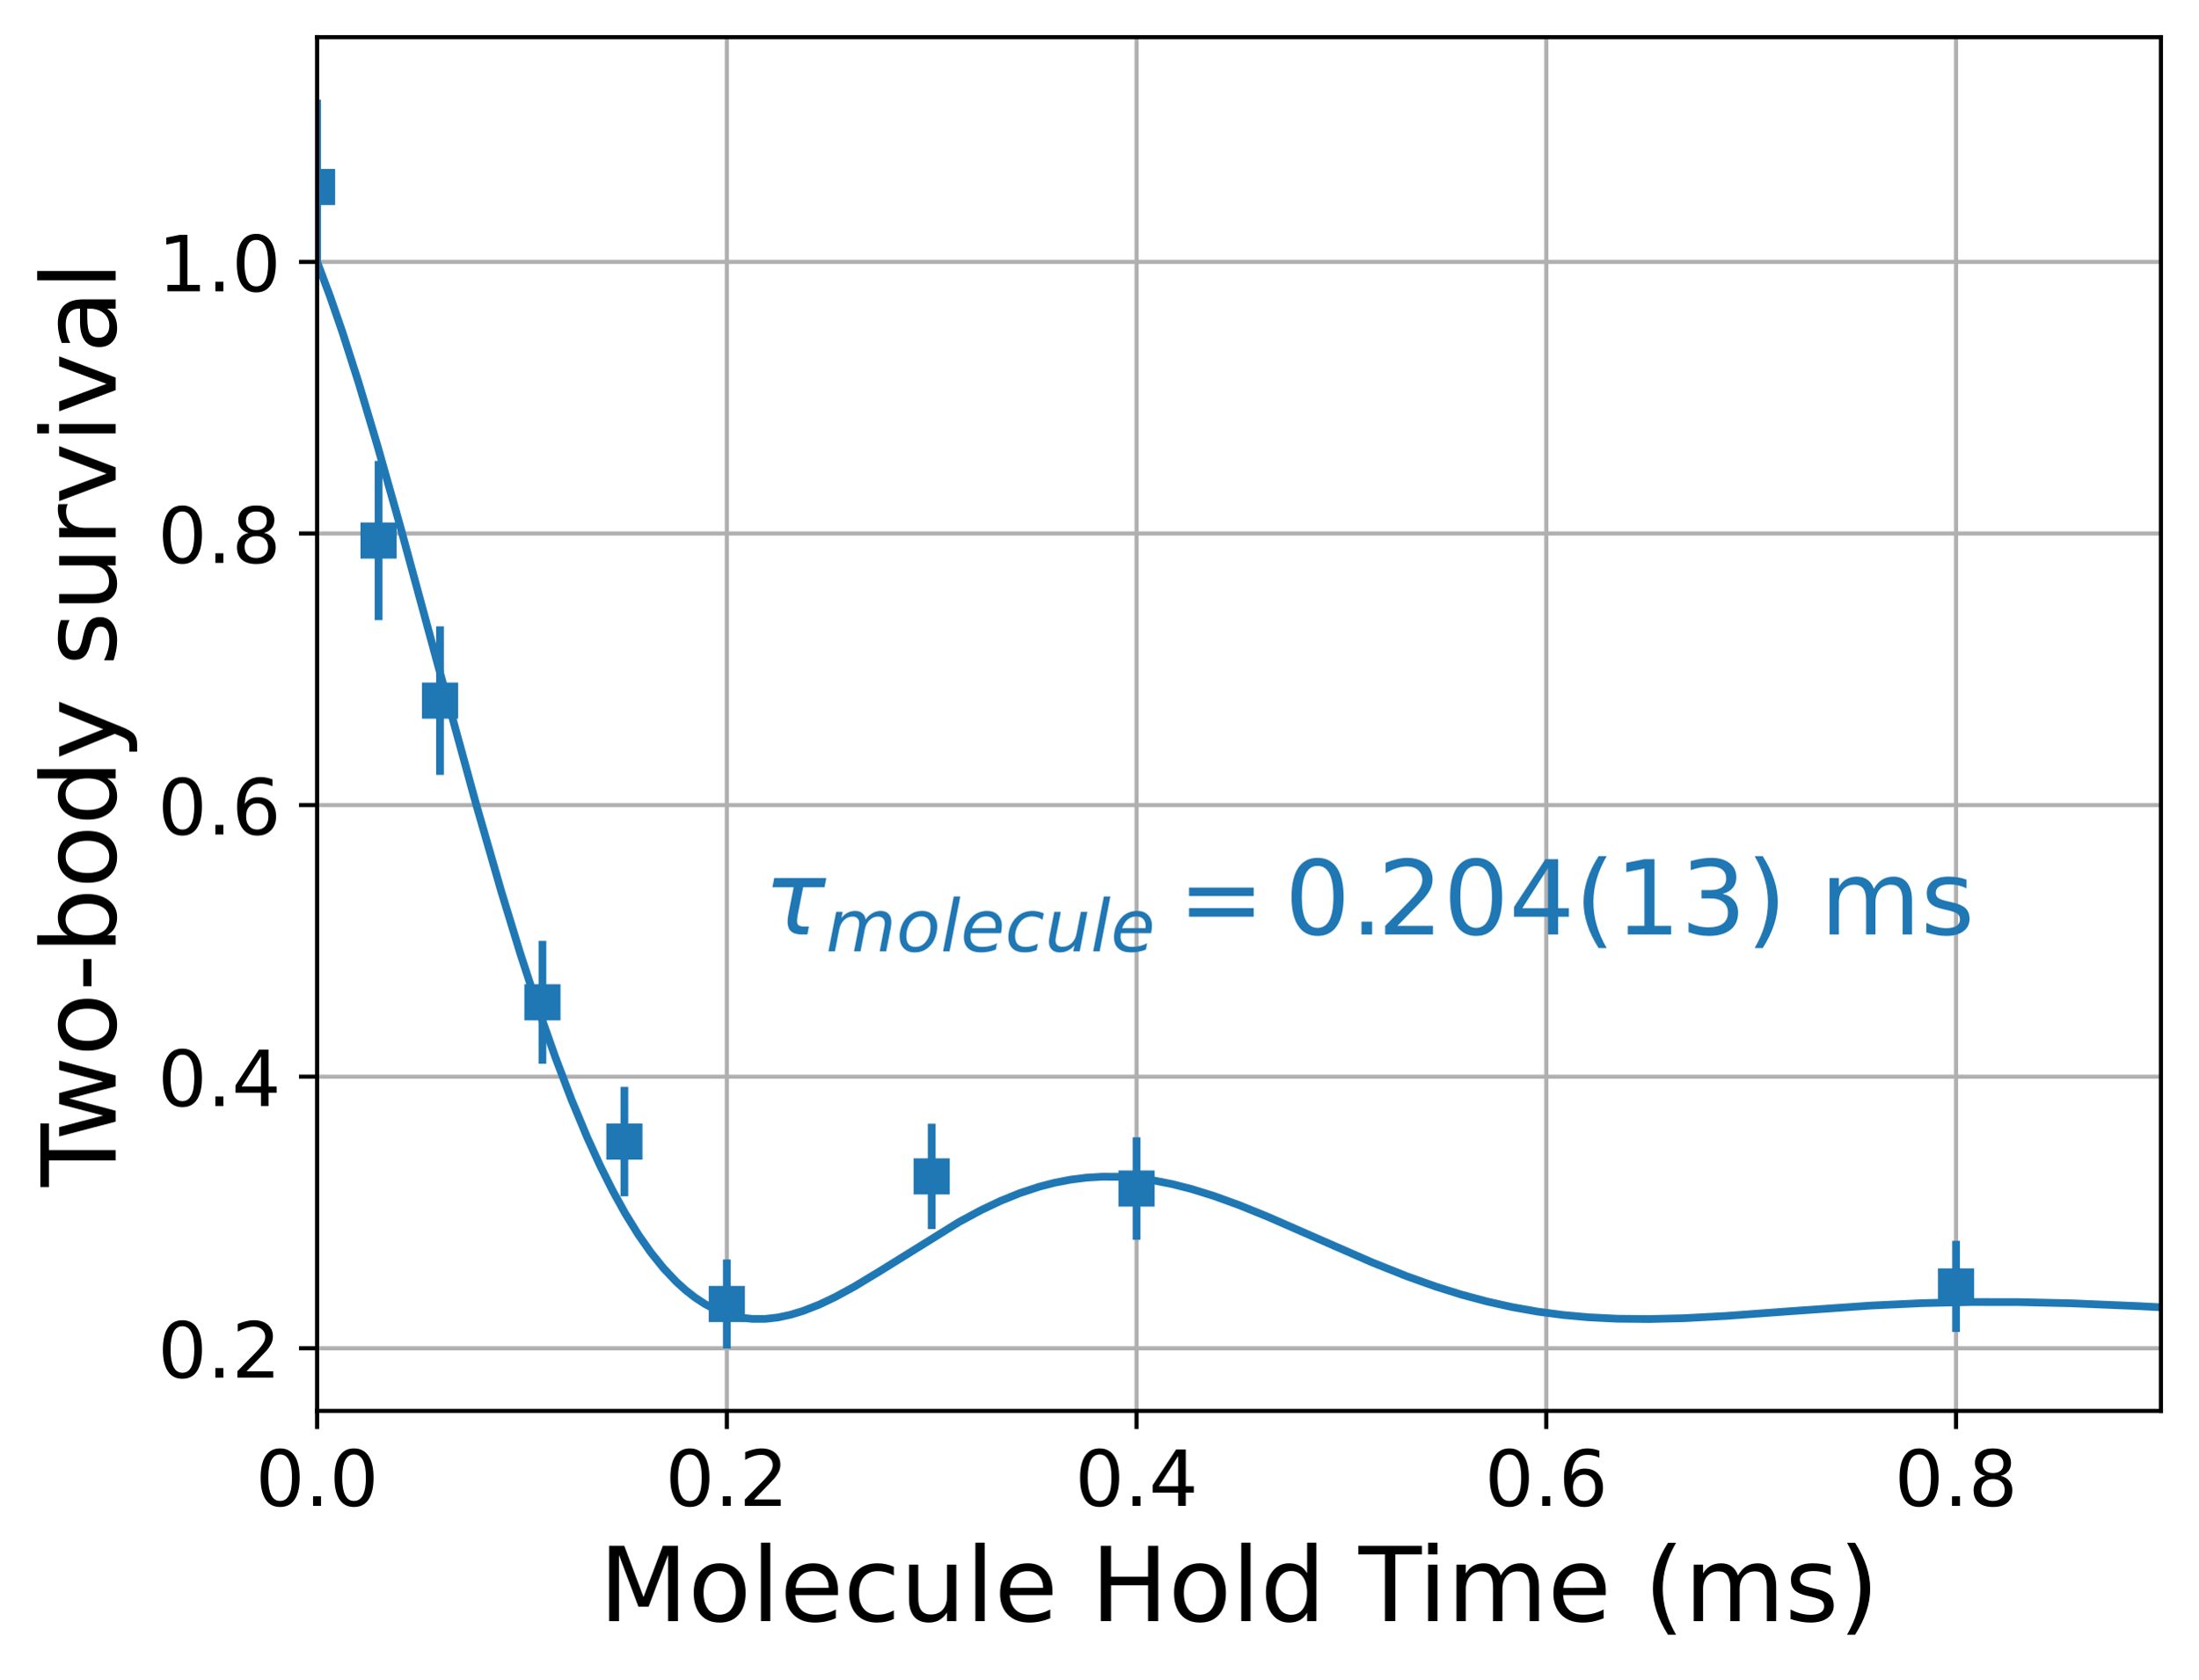
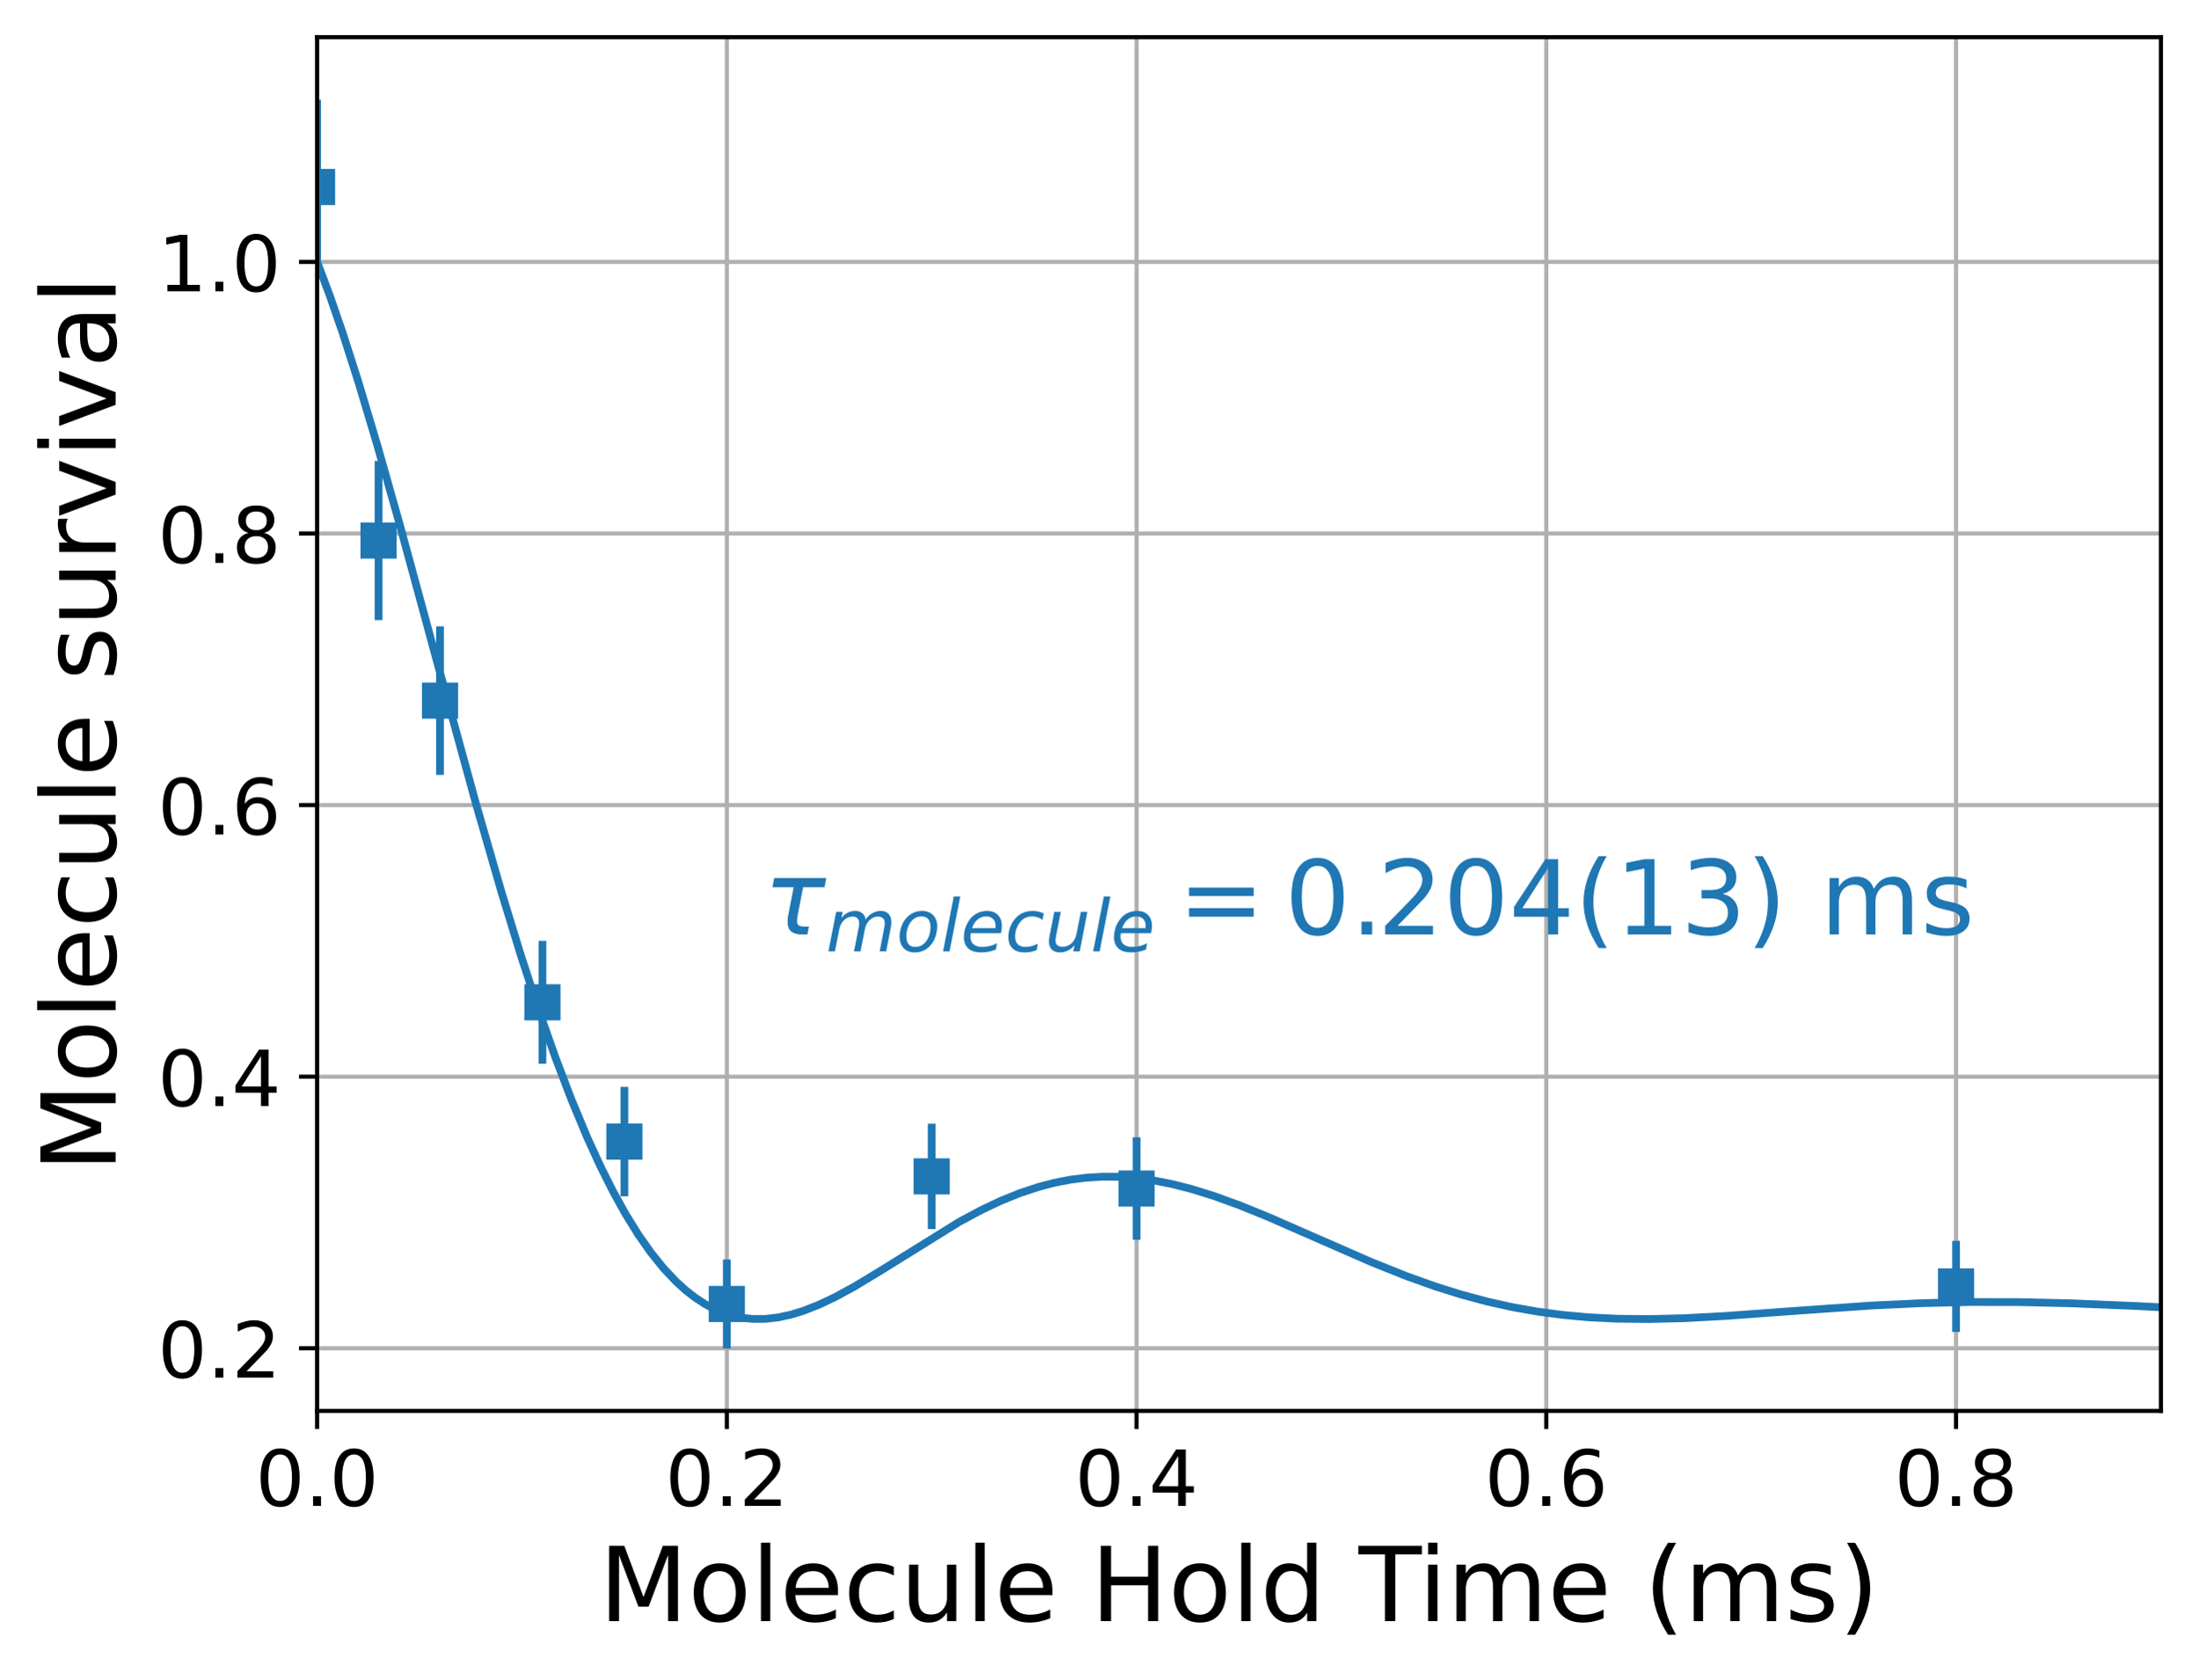
<svg xmlns="http://www.w3.org/2000/svg" xmlns:xlink="http://www.w3.org/1999/xlink" height="325.385pt" version="1.1" viewBox="0 0 425.731 325.385" width="425.731pt">
  <defs>
    <style type="text/css">*{stroke-linecap:butt;stroke-linejoin:round;}</style>
  </defs>
  <g id="figure_1">
    <g id="patch_1">
      <path d="M 0 325.385  L 425.731 325.385  L 425.731 0  L 0 0  z " style="fill:none;" />
    </g>
    <g id="axes_1">
      <g id="patch_2">
        <path d="M 61.411 273.312  L 418.531 273.312  L 418.531 7.2  L 61.411 7.2  z " style="fill:none;" />
      </g>
      <g id="matplotlib.axis_1">
        <g id="xtick_1">
          <g id="line2d_1">
            <path clip-path="url(#pee92595c7c)" d="M 61.411 273.312  L 61.411 7.2  " style="fill:none;stroke:#b0b0b0;stroke-linecap:square;stroke-width:0.8;" />
          </g>
          <g id="line2d_2">
            <defs>
              <path d="M 0 0  L 0 3.5  " id="m005f0a59be" style="stroke:#000000;stroke-width:0.8;" />
            </defs>
            <g>
              <use style="stroke:#000000;stroke-width:0.8;" x="61.411" xlink:href="#m005f0a59be" y="273.312" />
            </g>
          </g>
          <g id="text_1">
            <g transform="translate(49.48359 291.7097)scale(0.15 -0.15)">
              <defs>
                <path d="M 31.781 66.406  Q 24.172 66.406 20.328 58.906  Q 16.5 51.422 16.5 36.375  Q 16.5 21.391 20.328 13.891  Q 24.172 6.391 31.781 6.391  Q 39.453 6.391 43.281 13.891  Q 47.125 21.391 47.125 36.375  Q 47.125 51.422 43.281 58.906  Q 39.453 66.406 31.781 66.406  z M 31.781 74.219  Q 44.047 74.219 50.516 64.516  Q 56.984 54.828 56.984 36.375  Q 56.984 17.969 50.516 8.266  Q 44.047 -1.422 31.781 -1.422  Q 19.531 -1.422 13.062 8.266  Q 6.594 17.969 6.594 36.375  Q 6.594 54.828 13.062 64.516  Q 19.531 74.219 31.781 74.219  z " id="DejaVuSans-48" />
                <path d="M 10.688 12.406  L 21 12.406  L 21 0  L 10.688 0  z " id="DejaVuSans-46" />
              </defs>
              <use xlink:href="#DejaVuSans-48" />
              <use x="63.623" xlink:href="#DejaVuSans-46" />
              <use x="95.41" xlink:href="#DejaVuSans-48" />
            </g>
          </g>
        </g>
        <g id="xtick_2">
          <g id="line2d_3">
            <path clip-path="url(#pee92595c7c)" d="M 140.771 273.312  L 140.771 7.2  " style="fill:none;stroke:#b0b0b0;stroke-linecap:square;stroke-width:0.8;" />
          </g>
          <g id="line2d_4">
            <g>
              <use style="stroke:#000000;stroke-width:0.8;" x="140.771" xlink:href="#m005f0a59be" y="273.312" />
            </g>
          </g>
          <g id="text_2">
            <g transform="translate(128.8436 291.7097)scale(0.15 -0.15)">
              <defs>
                <path d="M 19.188 8.297  L 53.609 8.297  L 53.609 0  L 7.328 0  L 7.328 8.297  Q 12.938 14.109 22.625 23.891  Q 32.328 33.688 34.812 36.531  Q 39.547 41.844 41.422 45.531  Q 43.312 49.219 43.312 52.781  Q 43.312 58.594 39.234 62.25  Q 35.156 65.922 28.609 65.922  Q 23.969 65.922 18.812 64.312  Q 13.672 62.703 7.812 59.422  L 7.812 69.391  Q 13.766 71.781 18.938 73  Q 24.125 74.219 28.422 74.219  Q 39.75 74.219 46.484 68.547  Q 53.219 62.891 53.219 53.422  Q 53.219 48.922 51.531 44.891  Q 49.859 40.875 45.406 35.406  Q 44.188 33.984 37.641 27.219  Q 31.109 20.453 19.188 8.297  z " id="DejaVuSans-50" />
              </defs>
              <use xlink:href="#DejaVuSans-48" />
              <use x="63.623" xlink:href="#DejaVuSans-46" />
              <use x="95.41" xlink:href="#DejaVuSans-50" />
            </g>
          </g>
        </g>
        <g id="xtick_3">
          <g id="line2d_5">
            <path clip-path="url(#pee92595c7c)" d="M 220.131 273.312  L 220.131 7.2  " style="fill:none;stroke:#b0b0b0;stroke-linecap:square;stroke-width:0.8;" />
          </g>
          <g id="line2d_6">
            <g>
              <use style="stroke:#000000;stroke-width:0.8;" x="220.131" xlink:href="#m005f0a59be" y="273.312" />
            </g>
          </g>
          <g id="text_3">
            <g transform="translate(208.2036 291.7097)scale(0.15 -0.15)">
              <defs>
                <path d="M 37.797 64.312  L 12.891 25.391  L 37.797 25.391  z M 35.203 72.906  L 47.609 72.906  L 47.609 25.391  L 58.016 25.391  L 58.016 17.188  L 47.609 17.188  L 47.609 0  L 37.797 0  L 37.797 17.188  L 4.891 17.188  L 4.891 26.703  z " id="DejaVuSans-52" />
              </defs>
              <use xlink:href="#DejaVuSans-48" />
              <use x="63.623" xlink:href="#DejaVuSans-46" />
              <use x="95.41" xlink:href="#DejaVuSans-52" />
            </g>
          </g>
        </g>
        <g id="xtick_4">
          <g id="line2d_7">
            <path clip-path="url(#pee92595c7c)" d="M 299.491 273.312  L 299.491 7.2  " style="fill:none;stroke:#b0b0b0;stroke-linecap:square;stroke-width:0.8;" />
          </g>
          <g id="line2d_8">
            <g>
              <use style="stroke:#000000;stroke-width:0.8;" x="299.491" xlink:href="#m005f0a59be" y="273.312" />
            </g>
          </g>
          <g id="text_4">
            <g transform="translate(287.5636 291.7097)scale(0.15 -0.15)">
              <defs>
                <path d="M 33.016 40.375  Q 26.375 40.375 22.484 35.828  Q 18.609 31.297 18.609 23.391  Q 18.609 15.531 22.484 10.953  Q 26.375 6.391 33.016 6.391  Q 39.656 6.391 43.531 10.953  Q 47.406 15.531 47.406 23.391  Q 47.406 31.297 43.531 35.828  Q 39.656 40.375 33.016 40.375  z M 52.594 71.297  L 52.594 62.312  Q 48.875 64.062 45.094 64.984  Q 41.312 65.922 37.594 65.922  Q 27.828 65.922 22.672 59.328  Q 17.531 52.734 16.797 39.406  Q 19.672 43.656 24.016 45.922  Q 28.375 48.188 33.594 48.188  Q 44.578 48.188 50.953 41.516  Q 57.328 34.859 57.328 23.391  Q 57.328 12.156 50.688 5.359  Q 44.047 -1.422 33.016 -1.422  Q 20.359 -1.422 13.672 8.266  Q 6.984 17.969 6.984 36.375  Q 6.984 53.656 15.188 63.938  Q 23.391 74.219 37.203 74.219  Q 40.922 74.219 44.703 73.484  Q 48.484 72.75 52.594 71.297  z " id="DejaVuSans-54" />
              </defs>
              <use xlink:href="#DejaVuSans-48" />
              <use x="63.623" xlink:href="#DejaVuSans-46" />
              <use x="95.41" xlink:href="#DejaVuSans-54" />
            </g>
          </g>
        </g>
        <g id="xtick_5">
          <g id="line2d_9">
            <path clip-path="url(#pee92595c7c)" d="M 378.851 273.312  L 378.851 7.2  " style="fill:none;stroke:#b0b0b0;stroke-linecap:square;stroke-width:0.8;" />
          </g>
          <g id="line2d_10">
            <g>
              <use style="stroke:#000000;stroke-width:0.8;" x="378.851" xlink:href="#m005f0a59be" y="273.312" />
            </g>
          </g>
          <g id="text_5">
            <g transform="translate(366.9236 291.7097)scale(0.15 -0.15)">
              <defs>
                <path d="M 31.781 34.625  Q 24.75 34.625 20.719 30.859  Q 16.703 27.094 16.703 20.516  Q 16.703 13.922 20.719 10.156  Q 24.75 6.391 31.781 6.391  Q 38.812 6.391 42.859 10.172  Q 46.922 13.969 46.922 20.516  Q 46.922 27.094 42.891 30.859  Q 38.875 34.625 31.781 34.625  z M 21.922 38.812  Q 15.578 40.375 12.031 44.719  Q 8.5 49.078 8.5 55.328  Q 8.5 64.062 14.719 69.141  Q 20.953 74.219 31.781 74.219  Q 42.672 74.219 48.875 69.141  Q 55.078 64.062 55.078 55.328  Q 55.078 49.078 51.531 44.719  Q 48 40.375 41.703 38.812  Q 48.828 37.156 52.797 32.312  Q 56.781 27.484 56.781 20.516  Q 56.781 9.906 50.312 4.234  Q 43.844 -1.422 31.781 -1.422  Q 19.734 -1.422 13.25 4.234  Q 6.781 9.906 6.781 20.516  Q 6.781 27.484 10.781 32.312  Q 14.797 37.156 21.922 38.812  z M 18.312 54.391  Q 18.312 48.734 21.844 45.562  Q 25.391 42.391 31.781 42.391  Q 38.141 42.391 41.719 45.562  Q 45.312 48.734 45.312 54.391  Q 45.312 60.062 41.719 63.234  Q 38.141 66.406 31.781 66.406  Q 25.391 66.406 21.844 63.234  Q 18.312 60.062 18.312 54.391  z " id="DejaVuSans-56" />
              </defs>
              <use xlink:href="#DejaVuSans-48" />
              <use x="63.623" xlink:href="#DejaVuSans-46" />
              <use x="95.41" xlink:href="#DejaVuSans-56" />
            </g>
          </g>
        </g>
        <g id="text_6">
          <g transform="translate(116.0053 314.0261)scale(0.2 -0.2)">
            <defs>
              <path d="M 9.812 72.906  L 24.516 72.906  L 43.109 23.297  L 61.812 72.906  L 76.516 72.906  L 76.516 0  L 66.891 0  L 66.891 64.016  L 48.094 14.016  L 38.188 14.016  L 19.391 64.016  L 19.391 0  L 9.812 0  z " id="DejaVuSans-77" />
              <path d="M 30.609 48.391  Q 23.391 48.391 19.188 42.75  Q 14.984 37.109 14.984 27.297  Q 14.984 17.484 19.156 11.844  Q 23.344 6.203 30.609 6.203  Q 37.797 6.203 41.984 11.859  Q 46.188 17.531 46.188 27.297  Q 46.188 37.016 41.984 42.703  Q 37.797 48.391 30.609 48.391  z M 30.609 56  Q 42.328 56 49.016 48.375  Q 55.719 40.766 55.719 27.297  Q 55.719 13.875 49.016 6.219  Q 42.328 -1.422 30.609 -1.422  Q 18.844 -1.422 12.172 6.219  Q 5.516 13.875 5.516 27.297  Q 5.516 40.766 12.172 48.375  Q 18.844 56 30.609 56  z " id="DejaVuSans-111" />
              <path d="M 9.422 75.984  L 18.406 75.984  L 18.406 0  L 9.422 0  z " id="DejaVuSans-108" />
              <path d="M 56.203 29.594  L 56.203 25.203  L 14.891 25.203  Q 15.484 15.922 20.484 11.062  Q 25.484 6.203 34.422 6.203  Q 39.594 6.203 44.453 7.469  Q 49.312 8.734 54.109 11.281  L 54.109 2.781  Q 49.266 0.734 44.188 -0.344  Q 39.109 -1.422 33.891 -1.422  Q 20.797 -1.422 13.156 6.188  Q 5.516 13.812 5.516 26.812  Q 5.516 40.234 12.766 48.109  Q 20.016 56 32.328 56  Q 43.359 56 49.781 48.891  Q 56.203 41.797 56.203 29.594  z M 47.219 32.234  Q 47.125 39.594 43.094 43.984  Q 39.062 48.391 32.422 48.391  Q 24.906 48.391 20.391 44.141  Q 15.875 39.891 15.188 32.172  z " id="DejaVuSans-101" />
              <path d="M 48.781 52.594  L 48.781 44.188  Q 44.969 46.297 41.141 47.344  Q 37.312 48.391 33.406 48.391  Q 24.656 48.391 19.812 42.844  Q 14.984 37.312 14.984 27.297  Q 14.984 17.281 19.812 11.734  Q 24.656 6.203 33.406 6.203  Q 37.312 6.203 41.141 7.25  Q 44.969 8.297 48.781 10.406  L 48.781 2.094  Q 45.016 0.344 40.984 -0.531  Q 36.969 -1.422 32.422 -1.422  Q 20.062 -1.422 12.781 6.344  Q 5.516 14.109 5.516 27.297  Q 5.516 40.672 12.859 48.328  Q 20.219 56 33.016 56  Q 37.156 56 41.109 55.141  Q 45.062 54.297 48.781 52.594  z " id="DejaVuSans-99" />
              <path d="M 8.5 21.578  L 8.5 54.688  L 17.484 54.688  L 17.484 21.922  Q 17.484 14.156 20.5 10.266  Q 23.531 6.391 29.594 6.391  Q 36.859 6.391 41.078 11.031  Q 45.312 15.672 45.312 23.688  L 45.312 54.688  L 54.297 54.688  L 54.297 0  L 45.312 0  L 45.312 8.406  Q 42.047 3.422 37.719 1  Q 33.406 -1.422 27.688 -1.422  Q 18.266 -1.422 13.375 4.438  Q 8.5 10.297 8.5 21.578  z M 31.109 56  z " id="DejaVuSans-117" />
              <path id="DejaVuSans-32" />
              <path d="M 9.812 72.906  L 19.672 72.906  L 19.672 43.016  L 55.516 43.016  L 55.516 72.906  L 65.375 72.906  L 65.375 0  L 55.516 0  L 55.516 34.719  L 19.672 34.719  L 19.672 0  L 9.812 0  z " id="DejaVuSans-72" />
              <path d="M 45.406 46.391  L 45.406 75.984  L 54.391 75.984  L 54.391 0  L 45.406 0  L 45.406 8.203  Q 42.578 3.328 38.25 0.953  Q 33.938 -1.422 27.875 -1.422  Q 17.969 -1.422 11.734 6.484  Q 5.516 14.406 5.516 27.297  Q 5.516 40.188 11.734 48.094  Q 17.969 56 27.875 56  Q 33.938 56 38.25 53.625  Q 42.578 51.266 45.406 46.391  z M 14.797 27.297  Q 14.797 17.391 18.875 11.75  Q 22.953 6.109 30.078 6.109  Q 37.203 6.109 41.297 11.75  Q 45.406 17.391 45.406 27.297  Q 45.406 37.203 41.297 42.844  Q 37.203 48.484 30.078 48.484  Q 22.953 48.484 18.875 42.844  Q 14.797 37.203 14.797 27.297  z " id="DejaVuSans-100" />
              <path d="M -0.297 72.906  L 61.375 72.906  L 61.375 64.594  L 35.5 64.594  L 35.5 0  L 25.594 0  L 25.594 64.594  L -0.297 64.594  z " id="DejaVuSans-84" />
              <path d="M 9.422 54.688  L 18.406 54.688  L 18.406 0  L 9.422 0  z M 9.422 75.984  L 18.406 75.984  L 18.406 64.594  L 9.422 64.594  z " id="DejaVuSans-105" />
              <path d="M 52 44.188  Q 55.375 50.25 60.062 53.125  Q 64.75 56 71.094 56  Q 79.641 56 84.281 50.016  Q 88.922 44.047 88.922 33.016  L 88.922 0  L 79.891 0  L 79.891 32.719  Q 79.891 40.578 77.094 44.375  Q 74.312 48.188 68.609 48.188  Q 61.625 48.188 57.562 43.547  Q 53.516 38.922 53.516 30.906  L 53.516 0  L 44.484 0  L 44.484 32.719  Q 44.484 40.625 41.703 44.406  Q 38.922 48.188 33.109 48.188  Q 26.219 48.188 22.156 43.531  Q 18.109 38.875 18.109 30.906  L 18.109 0  L 9.078 0  L 9.078 54.688  L 18.109 54.688  L 18.109 46.188  Q 21.188 51.219 25.484 53.609  Q 29.781 56 35.688 56  Q 41.656 56 45.828 52.969  Q 50 49.953 52 44.188  z " id="DejaVuSans-109" />
              <path d="M 31 75.875  Q 24.469 64.656 21.281 53.656  Q 18.109 42.672 18.109 31.391  Q 18.109 20.125 21.312 9.062  Q 24.516 -2 31 -13.188  L 23.188 -13.188  Q 15.875 -1.703 12.234 9.375  Q 8.594 20.453 8.594 31.391  Q 8.594 42.281 12.203 53.312  Q 15.828 64.359 23.188 75.875  z " id="DejaVuSans-40" />
              <path d="M 44.281 53.078  L 44.281 44.578  Q 40.484 46.531 36.375 47.5  Q 32.281 48.484 27.875 48.484  Q 21.188 48.484 17.844 46.438  Q 14.5 44.391 14.5 40.281  Q 14.5 37.156 16.891 35.375  Q 19.281 33.594 26.516 31.984  L 29.594 31.297  Q 39.156 29.25 43.188 25.516  Q 47.219 21.781 47.219 15.094  Q 47.219 7.469 41.188 3.016  Q 35.156 -1.422 24.609 -1.422  Q 20.219 -1.422 15.453 -0.562  Q 10.688 0.297 5.422 2  L 5.422 11.281  Q 10.406 8.688 15.234 7.391  Q 20.062 6.109 24.812 6.109  Q 31.156 6.109 34.562 8.281  Q 37.984 10.453 37.984 14.406  Q 37.984 18.062 35.516 20.016  Q 33.062 21.969 24.703 23.781  L 21.578 24.516  Q 13.234 26.266 9.516 29.906  Q 5.812 33.547 5.812 39.891  Q 5.812 47.609 11.281 51.797  Q 16.75 56 26.812 56  Q 31.781 56 36.172 55.266  Q 40.578 54.547 44.281 53.078  z " id="DejaVuSans-115" />
              <path d="M 8.016 75.875  L 15.828 75.875  Q 23.141 64.359 26.781 53.312  Q 30.422 42.281 30.422 31.391  Q 30.422 20.453 26.781 9.375  Q 23.141 -1.703 15.828 -13.188  L 8.016 -13.188  Q 14.5 -2 17.703 9.062  Q 20.906 20.125 20.906 31.391  Q 20.906 42.672 17.703 53.656  Q 14.5 64.656 8.016 75.875  z " id="DejaVuSans-41" />
            </defs>
            <use xlink:href="#DejaVuSans-77" />
            <use x="86.279" xlink:href="#DejaVuSans-111" />
            <use x="147.461" xlink:href="#DejaVuSans-108" />
            <use x="175.244" xlink:href="#DejaVuSans-101" />
            <use x="236.768" xlink:href="#DejaVuSans-99" />
            <use x="291.748" xlink:href="#DejaVuSans-117" />
            <use x="355.127" xlink:href="#DejaVuSans-108" />
            <use x="382.91" xlink:href="#DejaVuSans-101" />
            <use x="444.434" xlink:href="#DejaVuSans-32" />
            <use x="476.221" xlink:href="#DejaVuSans-72" />
            <use x="551.416" xlink:href="#DejaVuSans-111" />
            <use x="612.598" xlink:href="#DejaVuSans-108" />
            <use x="640.381" xlink:href="#DejaVuSans-100" />
            <use x="703.857" xlink:href="#DejaVuSans-32" />
            <use x="735.645" xlink:href="#DejaVuSans-84" />
            <use x="793.604" xlink:href="#DejaVuSans-105" />
            <use x="821.387" xlink:href="#DejaVuSans-109" />
            <use x="918.799" xlink:href="#DejaVuSans-101" />
            <use x="980.322" xlink:href="#DejaVuSans-32" />
            <use x="1012.109" xlink:href="#DejaVuSans-40" />
            <use x="1051.123" xlink:href="#DejaVuSans-109" />
            <use x="1148.535" xlink:href="#DejaVuSans-115" />
            <use x="1200.635" xlink:href="#DejaVuSans-41" />
          </g>
        </g>
      </g>
      <g id="matplotlib.axis_2">
        <g id="ytick_1">
          <g id="line2d_11">
            <path clip-path="url(#pee92595c7c)" d="M 61.411 261.175  L 418.531 261.175  " style="fill:none;stroke:#b0b0b0;stroke-linecap:square;stroke-width:0.8;" />
          </g>
          <g id="line2d_12">
            <defs>
              <path d="M 0 0  L -3.5 0  " id="mc3ce260a5b" style="stroke:#000000;stroke-width:0.8;" />
            </defs>
            <g>
              <use style="stroke:#000000;stroke-width:0.8;" x="61.411" xlink:href="#mc3ce260a5b" y="261.175" />
            </g>
          </g>
          <g id="text_7">
            <g transform="translate(30.55625 266.8743)scale(0.15 -0.15)">
              <use xlink:href="#DejaVuSans-48" />
              <use x="63.623" xlink:href="#DejaVuSans-46" />
              <use x="95.41" xlink:href="#DejaVuSans-50" />
            </g>
          </g>
        </g>
        <g id="ytick_2">
          <g id="line2d_13">
            <path clip-path="url(#pee92595c7c)" d="M 61.411 208.564  L 418.531 208.564  " style="fill:none;stroke:#b0b0b0;stroke-linecap:square;stroke-width:0.8;" />
          </g>
          <g id="line2d_14">
            <g>
              <use style="stroke:#000000;stroke-width:0.8;" x="61.411" xlink:href="#mc3ce260a5b" y="208.564" />
            </g>
          </g>
          <g id="text_8">
            <g transform="translate(30.55625 214.2628)scale(0.15 -0.15)">
              <use xlink:href="#DejaVuSans-48" />
              <use x="63.623" xlink:href="#DejaVuSans-46" />
              <use x="95.41" xlink:href="#DejaVuSans-52" />
            </g>
          </g>
        </g>
        <g id="ytick_3">
          <g id="line2d_15">
            <path clip-path="url(#pee92595c7c)" d="M 61.411 155.952  L 418.531 155.952  " style="fill:none;stroke:#b0b0b0;stroke-linecap:square;stroke-width:0.8;" />
          </g>
          <g id="line2d_16">
            <g>
              <use style="stroke:#000000;stroke-width:0.8;" x="61.411" xlink:href="#mc3ce260a5b" y="155.952" />
            </g>
          </g>
          <g id="text_9">
            <g transform="translate(30.55625 161.6513)scale(0.15 -0.15)">
              <use xlink:href="#DejaVuSans-48" />
              <use x="63.623" xlink:href="#DejaVuSans-46" />
              <use x="95.41" xlink:href="#DejaVuSans-54" />
            </g>
          </g>
        </g>
        <g id="ytick_4">
          <g id="line2d_17">
            <path clip-path="url(#pee92595c7c)" d="M 61.411 103.341  L 418.531 103.341  " style="fill:none;stroke:#b0b0b0;stroke-linecap:square;stroke-width:0.8;" />
          </g>
          <g id="line2d_18">
            <g>
              <use style="stroke:#000000;stroke-width:0.8;" x="61.411" xlink:href="#mc3ce260a5b" y="103.341" />
            </g>
          </g>
          <g id="text_10">
            <g transform="translate(30.55625 109.0398)scale(0.15 -0.15)">
              <use xlink:href="#DejaVuSans-48" />
              <use x="63.623" xlink:href="#DejaVuSans-46" />
              <use x="95.41" xlink:href="#DejaVuSans-56" />
            </g>
          </g>
        </g>
        <g id="ytick_5">
          <g id="line2d_19">
            <path clip-path="url(#pee92595c7c)" d="M 61.411 50.729  L 418.531 50.729  " style="fill:none;stroke:#b0b0b0;stroke-linecap:square;stroke-width:0.8;" />
          </g>
          <g id="line2d_20">
            <g>
              <use style="stroke:#000000;stroke-width:0.8;" x="61.411" xlink:href="#mc3ce260a5b" y="50.729" />
            </g>
          </g>
          <g id="text_11">
            <g transform="translate(30.55625 56.42825)scale(0.15 -0.15)">
              <defs>
                <path d="M 12.406 8.297  L 28.516 8.297  L 28.516 63.922  L 10.984 60.406  L 10.984 69.391  L 28.422 72.906  L 38.281 72.906  L 38.281 8.297  L 54.391 8.297  L 54.391 0  L 12.406 0  z " id="DejaVuSans-49" />
              </defs>
              <use xlink:href="#DejaVuSans-49" />
              <use x="63.623" xlink:href="#DejaVuSans-46" />
              <use x="95.41" xlink:href="#DejaVuSans-48" />
            </g>
          </g>
        </g>
        <g id="text_12">
-           <g transform="translate(22.39688 229.8982)rotate(-90)scale(0.2 -0.2)">
+           <g transform="translate(22.39688 227.0591)rotate(-90)scale(0.2 -0.2)">
            <defs>
-               <path d="M 4.203 54.688  L 13.188 54.688  L 24.422 12.016  L 35.594 54.688  L 46.188 54.688  L 57.422 12.016  L 68.609 54.688  L 77.594 54.688  L 63.281 0  L 52.688 0  L 40.922 44.828  L 29.109 0  L 18.5 0  z " id="DejaVuSans-119" />
-               <path d="M 4.891 31.391  L 31.203 31.391  L 31.203 23.391  L 4.891 23.391  z " id="DejaVuSans-45" />
-               <path d="M 48.688 27.297  Q 48.688 37.203 44.609 42.844  Q 40.531 48.484 33.406 48.484  Q 26.266 48.484 22.188 42.844  Q 18.109 37.203 18.109 27.297  Q 18.109 17.391 22.188 11.75  Q 26.266 6.109 33.406 6.109  Q 40.531 6.109 44.609 11.75  Q 48.688 17.391 48.688 27.297  z M 18.109 46.391  Q 20.953 51.266 25.266 53.625  Q 29.594 56 35.594 56  Q 45.562 56 51.781 48.094  Q 58.016 40.188 58.016 27.297  Q 58.016 14.406 51.781 6.484  Q 45.562 -1.422 35.594 -1.422  Q 29.594 -1.422 25.266 0.953  Q 20.953 3.328 18.109 8.203  L 18.109 0  L 9.078 0  L 9.078 75.984  L 18.109 75.984  z " id="DejaVuSans-98" />
-               <path d="M 32.172 -5.078  Q 28.375 -14.844 24.75 -17.812  Q 21.141 -20.797 15.094 -20.797  L 7.906 -20.797  L 7.906 -13.281  L 13.188 -13.281  Q 16.891 -13.281 18.938 -11.516  Q 21 -9.766 23.484 -3.219  L 25.094 0.875  L 2.984 54.688  L 12.5 54.688  L 29.594 11.922  L 46.688 54.688  L 56.203 54.688  z " id="DejaVuSans-121" />
              <path d="M 41.109 46.297  Q 39.594 47.172 37.812 47.578  Q 36.031 48 33.891 48  Q 26.266 48 22.188 43.047  Q 18.109 38.094 18.109 28.812  L 18.109 0  L 9.078 0  L 9.078 54.688  L 18.109 54.688  L 18.109 46.188  Q 20.953 51.172 25.484 53.578  Q 30.031 56 36.531 56  Q 37.453 56 38.578 55.875  Q 39.703 55.766 41.062 55.516  z " id="DejaVuSans-114" />
              <path d="M 2.984 54.688  L 12.5 54.688  L 29.594 8.797  L 46.688 54.688  L 56.203 54.688  L 35.688 0  L 23.484 0  z " id="DejaVuSans-118" />
              <path d="M 34.281 27.484  Q 23.391 27.484 19.188 25  Q 14.984 22.516 14.984 16.5  Q 14.984 11.719 18.141 8.906  Q 21.297 6.109 26.703 6.109  Q 34.188 6.109 38.703 11.406  Q 43.219 16.703 43.219 25.484  L 43.219 27.484  z M 52.203 31.203  L 52.203 0  L 43.219 0  L 43.219 8.297  Q 40.141 3.328 35.547 0.953  Q 30.953 -1.422 24.312 -1.422  Q 15.922 -1.422 10.953 3.297  Q 6 8.016 6 15.922  Q 6 25.141 12.172 29.828  Q 18.359 34.516 30.609 34.516  L 43.219 34.516  L 43.219 35.406  Q 43.219 41.609 39.141 45  Q 35.062 48.391 27.688 48.391  Q 23 48.391 18.547 47.266  Q 14.109 46.141 10.016 43.891  L 10.016 52.203  Q 14.938 54.109 19.578 55.047  Q 24.219 56 28.609 56  Q 40.484 56 46.344 49.844  Q 52.203 43.703 52.203 31.203  z " id="DejaVuSans-97" />
            </defs>
-             <use xlink:href="#DejaVuSans-84" />
-             <use x="44.584" xlink:href="#DejaVuSans-119" />
-             <use x="126.371" xlink:href="#DejaVuSans-111" />
-             <use x="189.428" xlink:href="#DejaVuSans-45" />
-             <use x="225.512" xlink:href="#DejaVuSans-98" />
-             <use x="288.988" xlink:href="#DejaVuSans-111" />
-             <use x="350.17" xlink:href="#DejaVuSans-100" />
-             <use x="413.646" xlink:href="#DejaVuSans-121" />
-             <use x="472.826" xlink:href="#DejaVuSans-32" />
-             <use x="504.613" xlink:href="#DejaVuSans-115" />
-             <use x="556.713" xlink:href="#DejaVuSans-117" />
-             <use x="620.092" xlink:href="#DejaVuSans-114" />
-             <use x="661.205" xlink:href="#DejaVuSans-118" />
-             <use x="720.385" xlink:href="#DejaVuSans-105" />
-             <use x="748.168" xlink:href="#DejaVuSans-118" />
-             <use x="807.348" xlink:href="#DejaVuSans-97" />
-             <use x="868.627" xlink:href="#DejaVuSans-108" />
+             <use xlink:href="#DejaVuSans-77" />
+             <use x="86.279" xlink:href="#DejaVuSans-111" />
+             <use x="147.461" xlink:href="#DejaVuSans-108" />
+             <use x="175.244" xlink:href="#DejaVuSans-101" />
+             <use x="236.768" xlink:href="#DejaVuSans-99" />
+             <use x="291.748" xlink:href="#DejaVuSans-117" />
+             <use x="355.127" xlink:href="#DejaVuSans-108" />
+             <use x="382.91" xlink:href="#DejaVuSans-101" />
+             <use x="444.434" xlink:href="#DejaVuSans-32" />
+             <use x="476.221" xlink:href="#DejaVuSans-115" />
+             <use x="528.32" xlink:href="#DejaVuSans-117" />
+             <use x="591.699" xlink:href="#DejaVuSans-114" />
+             <use x="632.812" xlink:href="#DejaVuSans-118" />
+             <use x="691.992" xlink:href="#DejaVuSans-105" />
+             <use x="719.775" xlink:href="#DejaVuSans-118" />
+             <use x="778.955" xlink:href="#DejaVuSans-97" />
+             <use x="840.234" xlink:href="#DejaVuSans-108" />
          </g>
        </g>
      </g>
      <g id="LineCollection_1">
        <path clip-path="url(#pee92595c7c)" d="M 61.411 53.142  L 61.411 19.296  " style="fill:none;stroke:#1f77b4;stroke-width:1.5;" />
        <path clip-path="url(#pee92595c7c)" d="M 73.315 120.124  L 73.315 89.293  " style="fill:none;stroke:#1f77b4;stroke-width:1.5;" />
        <path clip-path="url(#pee92595c7c)" d="M 85.219 150.111  L 85.219 121.323  " style="fill:none;stroke:#1f77b4;stroke-width:1.5;" />
        <path clip-path="url(#pee92595c7c)" d="M 105.059 206.053  L 105.059 182.254  " style="fill:none;stroke:#1f77b4;stroke-width:1.5;" />
        <path clip-path="url(#pee92595c7c)" d="M 120.931 231.735  L 120.931 210.543  " style="fill:none;stroke:#1f77b4;stroke-width:1.5;" />
        <path clip-path="url(#pee92595c7c)" d="M 140.771 261.216  L 140.771 243.968  " style="fill:none;stroke:#1f77b4;stroke-width:1.5;" />
        <path clip-path="url(#pee92595c7c)" d="M 180.451 238.076  L 180.451 217.675  " style="fill:none;stroke:#1f77b4;stroke-width:1.5;" />
        <path clip-path="url(#pee92595c7c)" d="M 220.131 240.158  L 220.131 220.303  " style="fill:none;stroke:#1f77b4;stroke-width:1.5;" />
        <path clip-path="url(#pee92595c7c)" d="M 378.851 258.02  L 378.851 240.367  " style="fill:none;stroke:#1f77b4;stroke-width:1.5;" />
      </g>
      <g id="line2d_21">
        <path clip-path="url(#pee92595c7c)" d="M 61.411 50.729  L 63.874 57.278  L 66.336 64.403  L 69.414 74.006  L 73.108 86.363  L 77.418 101.612  L 84.806 128.781  L 92.194 155.723  L 97.119 172.794  L 100.813 184.86  L 104.507 196.149  L 107.585 204.888  L 110.663 212.969  L 113.742 220.355  L 116.204 225.746  L 118.667 230.67  L 121.13 235.123  L 123.592 239.104  L 126.055 242.619  L 128.517 245.675  L 130.98 248.283  L 132.827 249.953  L 134.674 251.387  L 136.521 252.591  L 138.368 253.574  L 140.215 254.346  L 142.062 254.915  L 143.909 255.292  L 145.756 255.487  L 148.218 255.484  L 150.681 255.203  L 153.144 254.673  L 155.606 253.92  L 158.685 252.709  L 161.763 251.247  L 165.457 249.236  L 170.382 246.26  L 185.773 236.7  L 190.083 234.386  L 193.777 232.637  L 197.471 231.139  L 201.165 229.914  L 204.243 229.114  L 207.321 228.518  L 210.4 228.128  L 213.478 227.942  L 216.556 227.956  L 219.634 228.161  L 223.328 228.645  L 227.022 229.37  L 230.716 230.311  L 235.026 231.646  L 239.951 233.429  L 245.492 235.676  L 254.111 239.451  L 265.809 244.565  L 272.581 247.265  L 278.122 249.238  L 283.047 250.78  L 287.972 252.104  L 292.897 253.203  L 297.823 254.075  L 302.748 254.728  L 307.673 255.174  L 313.214 255.451  L 319.371 255.516  L 326.143 255.35  L 334.146 254.924  L 347.075 253.974  L 362.467 252.896  L 372.317 252.432  L 381.552 252.218  L 390.787 252.224  L 401.253 252.464  L 414.182 253.009  L 426.731 253.667  L 426.731 253.667  " style="fill:none;stroke:#1f77b4;stroke-linecap:square;stroke-width:1.5;" />
      </g>
      <g id="line2d_22">
        <defs>
          <path d="M -3 3  L 3 3  L 3 -3  L -3 -3  z " id="m9e0ac68bfd" style="stroke:#1f77b4;stroke-linejoin:miter;" />
        </defs>
        <g clip-path="url(#pee92595c7c)">
          <use style="fill:#1f77b4;stroke:#1f77b4;stroke-linejoin:miter;" x="61.411" xlink:href="#m9e0ac68bfd" y="36.219" />
          <use style="fill:#1f77b4;stroke:#1f77b4;stroke-linejoin:miter;" x="73.315" xlink:href="#m9e0ac68bfd" y="104.708" />
          <use style="fill:#1f77b4;stroke:#1f77b4;stroke-linejoin:miter;" x="85.219" xlink:href="#m9e0ac68bfd" y="135.717" />
          <use style="fill:#1f77b4;stroke:#1f77b4;stroke-linejoin:miter;" x="105.059" xlink:href="#m9e0ac68bfd" y="194.153" />
          <use style="fill:#1f77b4;stroke:#1f77b4;stroke-linejoin:miter;" x="120.931" xlink:href="#m9e0ac68bfd" y="221.139" />
          <use style="fill:#1f77b4;stroke:#1f77b4;stroke-linejoin:miter;" x="140.771" xlink:href="#m9e0ac68bfd" y="252.592" />
          <use style="fill:#1f77b4;stroke:#1f77b4;stroke-linejoin:miter;" x="180.451" xlink:href="#m9e0ac68bfd" y="227.876" />
          <use style="fill:#1f77b4;stroke:#1f77b4;stroke-linejoin:miter;" x="220.131" xlink:href="#m9e0ac68bfd" y="230.231" />
          <use style="fill:#1f77b4;stroke:#1f77b4;stroke-linejoin:miter;" x="378.851" xlink:href="#m9e0ac68bfd" y="249.194" />
        </g>
      </g>
      <g id="patch_3">
        <path d="M 61.411 273.312  L 61.411 7.2  " style="fill:none;stroke:#000000;stroke-linecap:square;stroke-linejoin:miter;stroke-width:0.8;" />
      </g>
      <g id="patch_4">
        <path d="M 418.531 273.312  L 418.531 7.2  " style="fill:none;stroke:#000000;stroke-linecap:square;stroke-linejoin:miter;stroke-width:0.8;" />
      </g>
      <g id="patch_5">
        <path d="M 61.411 273.312  L 418.531 273.312  " style="fill:none;stroke:#000000;stroke-linecap:square;stroke-linejoin:miter;stroke-width:0.8;" />
      </g>
      <g id="patch_6">
        <path d="M 61.411 7.2  L 418.531 7.2  " style="fill:none;stroke:#000000;stroke-linecap:square;stroke-linejoin:miter;stroke-width:0.8;" />
      </g>
      <g id="text_13">
        <g style="fill:#1f77b4;" transform="translate(147.9133 181.0381)scale(0.2 -0.2)">
          <defs>
            <path d="M 32.859 9.969  Q 34.188 7.625 39.453 7.625  L 43.75 7.625  L 42.281 0  L 36.922 0  Q 28.125 0 25 4.688  Q 21.922 9.469 23.969 19.828  L 29 45.703  L 8.453 45.703  L 10.203 54.688  L 60.641 54.688  L 58.891 45.703  L 38.188 45.703  L 33.016 19.281  Q 31.641 12.203 32.859 9.969  z " id="DejaVuSans-Oblique-964" />
            <path d="M 89.797 33.016  L 83.406 0  L 74.422 0  L 80.719 32.719  Q 81.109 34.812 81.297 36.328  Q 81.5 37.844 81.5 38.922  Q 81.5 43.312 79.047 45.75  Q 76.609 48.188 72.219 48.188  Q 65.672 48.188 60.547 43.281  Q 55.422 38.375 53.906 30.516  L 47.906 0  L 38.922 0  L 45.312 32.719  Q 45.703 34.516 45.891 36.047  Q 46.094 37.594 46.094 38.812  Q 46.094 43.266 43.656 45.719  Q 41.219 48.188 36.922 48.188  Q 30.281 48.188 25.141 43.281  Q 20.016 38.375 18.5 30.516  L 12.5 0  L 3.516 0  L 14.203 54.688  L 23.188 54.688  L 21.484 46.188  Q 25.141 50.984 30.047 53.484  Q 34.969 56 40.578 56  Q 46.531 56 50.359 52.875  Q 54.203 49.75 54.984 44.188  Q 59.078 49.953 64.469 52.969  Q 69.875 56 75.875 56  Q 82.906 56 86.734 51.953  Q 90.578 47.906 90.578 40.484  Q 90.578 38.875 90.375 36.938  Q 90.188 35.016 89.797 33.016  z " id="DejaVuSans-Oblique-109" />
            <path d="M 25.391 -1.422  Q 15.766 -1.422 10.172 4.516  Q 4.594 10.453 4.594 20.703  Q 4.594 26.656 6.516 32.828  Q 8.453 39.016 11.531 43.219  Q 16.359 49.75 22.312 52.875  Q 28.266 56 35.797 56  Q 45.125 56 50.859 50.188  Q 56.594 44.391 56.594 35.016  Q 56.594 28.516 54.688 22.062  Q 52.781 15.625 49.703 11.375  Q 44.922 4.828 38.969 1.703  Q 33.016 -1.422 25.391 -1.422  z M 13.922 21  Q 13.922 13.578 17.016 9.891  Q 20.125 6.203 26.422 6.203  Q 35.453 6.203 41.375 14.078  Q 47.312 21.969 47.312 34.078  Q 47.312 41.156 44.141 44.766  Q 40.969 48.391 34.812 48.391  Q 29.734 48.391 25.781 46.016  Q 21.828 43.656 18.703 38.812  Q 16.406 35.203 15.156 30.562  Q 13.922 25.922 13.922 21  z " id="DejaVuSans-Oblique-111" />
            <path d="M 18.312 75.984  L 27.297 75.984  L 12.5 0  L 3.516 0  z " id="DejaVuSans-Oblique-108" />
            <path d="M 48.094 32.234  Q 48.25 33.016 48.312 33.844  Q 48.391 34.672 48.391 35.5  Q 48.391 41.453 44.891 44.922  Q 41.406 48.391 35.406 48.391  Q 28.719 48.391 23.578 44.156  Q 18.453 39.938 15.828 32.172  z M 55.906 25.203  L 14.109 25.203  Q 13.812 23.344 13.719 22.266  Q 13.625 21.188 13.625 20.406  Q 13.625 13.625 17.797 9.906  Q 21.969 6.203 29.594 6.203  Q 35.453 6.203 40.672 7.516  Q 45.906 8.844 50.391 11.375  L 48.688 2.484  Q 43.844 0.531 38.688 -0.438  Q 33.547 -1.422 28.219 -1.422  Q 16.844 -1.422 10.719 4.016  Q 4.594 9.469 4.594 19.484  Q 4.594 28.031 7.641 35.375  Q 10.688 42.719 16.609 48.484  Q 20.406 52.094 25.656 54.047  Q 30.906 56 36.812 56  Q 46.094 56 51.578 50.438  Q 57.078 44.875 57.078 35.5  Q 57.078 33.25 56.781 30.688  Q 56.5 28.125 55.906 25.203  z " id="DejaVuSans-Oblique-101" />
            <path d="M 53.609 52.594  L 51.812 43.703  Q 48.578 46.047 44.938 47.219  Q 41.312 48.391 37.406 48.391  Q 33.109 48.391 29.219 46.875  Q 25.344 45.359 22.703 42.578  Q 18.5 38.328 16.203 32.609  Q 13.922 26.906 13.922 20.797  Q 13.922 13.422 17.609 9.812  Q 21.297 6.203 28.812 6.203  Q 32.516 6.203 36.688 7.328  Q 40.875 8.453 45.406 10.688  L 43.703 1.812  Q 39.797 0.203 35.672 -0.609  Q 31.547 -1.422 27.203 -1.422  Q 16.312 -1.422 10.453 4.016  Q 4.594 9.469 4.594 19.578  Q 4.594 28.078 7.641 35.234  Q 10.688 42.391 16.703 48.094  Q 20.797 52 26.312 54  Q 31.844 56 38.375 56  Q 42.188 56 45.938 55.141  Q 49.703 54.297 53.609 52.594  z " id="DejaVuSans-Oblique-99" />
            <path d="M 6.688 21.688  L 13.094 54.688  L 22.125 54.688  L 15.719 22.016  Q 15.234 19.625 15.016 17.922  Q 14.797 16.219 14.797 15.094  Q 14.797 10.938 17.328 8.656  Q 19.875 6.391 24.516 6.391  Q 31.734 6.391 37 11.266  Q 42.281 16.156 43.891 24.422  L 49.906 54.688  L 58.891 54.688  L 48.297 0  L 39.312 0  L 41.109 8.594  Q 37.312 3.812 32.062 1.188  Q 26.812 -1.422 20.906 -1.422  Q 13.719 -1.422 9.719 2.516  Q 5.719 6.453 5.719 13.484  Q 5.719 14.938 5.953 17.141  Q 6.203 19.344 6.688 21.688  z " id="DejaVuSans-Oblique-117" />
            <path d="M 10.594 45.406  L 73.188 45.406  L 73.188 37.203  L 10.594 37.203  z M 10.594 25.484  L 73.188 25.484  L 73.188 17.188  L 10.594 17.188  z " id="DejaVuSans-61" />
            <path d="M 40.578 39.312  Q 47.656 37.797 51.625 33  Q 55.609 28.219 55.609 21.188  Q 55.609 10.406 48.188 4.484  Q 40.766 -1.422 27.094 -1.422  Q 22.516 -1.422 17.656 -0.516  Q 12.797 0.391 7.625 2.203  L 7.625 11.719  Q 11.719 9.328 16.594 8.109  Q 21.484 6.891 26.812 6.891  Q 36.078 6.891 40.938 10.547  Q 45.797 14.203 45.797 21.188  Q 45.797 27.641 41.281 31.266  Q 36.766 34.906 28.719 34.906  L 20.219 34.906  L 20.219 43.016  L 29.109 43.016  Q 36.375 43.016 40.234 45.922  Q 44.094 48.828 44.094 54.297  Q 44.094 59.906 40.109 62.906  Q 36.141 65.922 28.719 65.922  Q 24.656 65.922 20.016 65.031  Q 15.375 64.156 9.812 62.312  L 9.812 71.094  Q 15.438 72.656 20.344 73.438  Q 25.25 74.219 29.594 74.219  Q 40.828 74.219 47.359 69.109  Q 53.906 64.016 53.906 55.328  Q 53.906 49.266 50.438 45.094  Q 46.969 40.922 40.578 39.312  z " id="DejaVuSans-51" />
          </defs>
          <use transform="translate(0 0.125)" xlink:href="#DejaVuSans-Oblique-964" />
          <use transform="translate(60.20508 -16.28125)scale(0.7)" xlink:href="#DejaVuSans-Oblique-109" />
          <use transform="translate(128.3936 -16.28125)scale(0.7)" xlink:href="#DejaVuSans-Oblique-111" />
          <use transform="translate(171.2207 -16.28125)scale(0.7)" xlink:href="#DejaVuSans-Oblique-108" />
          <use transform="translate(190.6689 -16.28125)scale(0.7)" xlink:href="#DejaVuSans-Oblique-101" />
          <use transform="translate(233.7354 -16.28125)scale(0.7)" xlink:href="#DejaVuSans-Oblique-99" />
          <use transform="translate(272.2217 -16.28125)scale(0.7)" xlink:href="#DejaVuSans-Oblique-117" />
          <use transform="translate(316.5869 -16.28125)scale(0.7)" xlink:href="#DejaVuSans-Oblique-108" />
          <use transform="translate(336.0352 -16.28125)scale(0.7)" xlink:href="#DejaVuSans-Oblique-101" />
          <use transform="translate(401.3184 0.125)" xlink:href="#DejaVuSans-61" />
          <use transform="translate(504.5898 0.125)" xlink:href="#DejaVuSans-48" />
          <use transform="translate(568.2129 0.125)" xlink:href="#DejaVuSans-46" />
          <use transform="translate(594.5 0.125)" xlink:href="#DejaVuSans-50" />
          <use transform="translate(658.123 0.125)" xlink:href="#DejaVuSans-48" />
          <use transform="translate(721.7461 0.125)" xlink:href="#DejaVuSans-52" />
          <use transform="translate(785.3691 0.125)" xlink:href="#DejaVuSans-40" />
          <use transform="translate(824.3828 0.125)" xlink:href="#DejaVuSans-49" />
          <use transform="translate(888.0059 0.125)" xlink:href="#DejaVuSans-51" />
          <use transform="translate(951.6289 0.125)" xlink:href="#DejaVuSans-41" />
          <use transform="translate(1023.113 0.125)" xlink:href="#DejaVuSans-109" />
          <use transform="translate(1120.525 0.125)" xlink:href="#DejaVuSans-115" />
        </g>
      </g>
    </g>
  </g>
  <defs>
    <clipPath id="pee92595c7c">
      <rect height="266.112" width="357.12" x="61.411" y="7.2" />
    </clipPath>
  </defs>
</svg>
